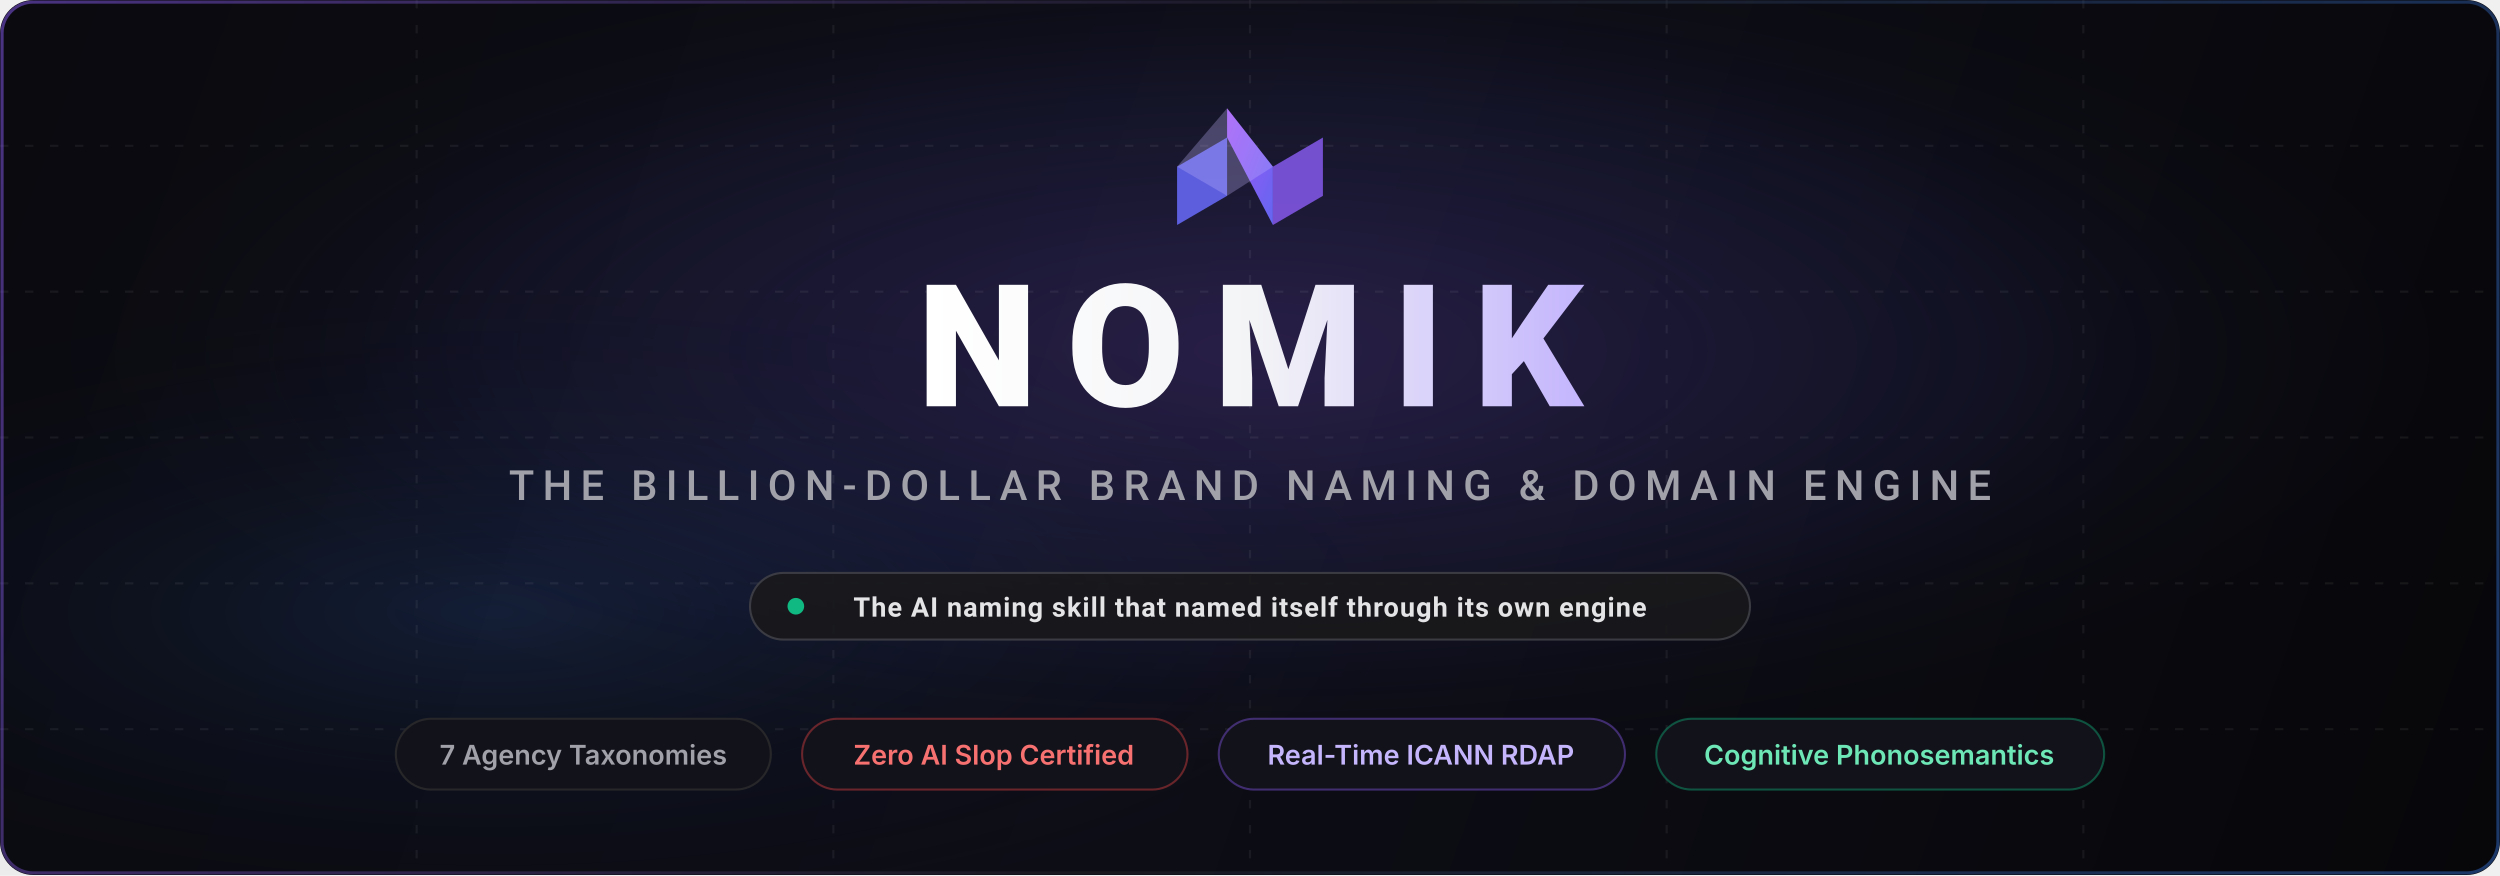
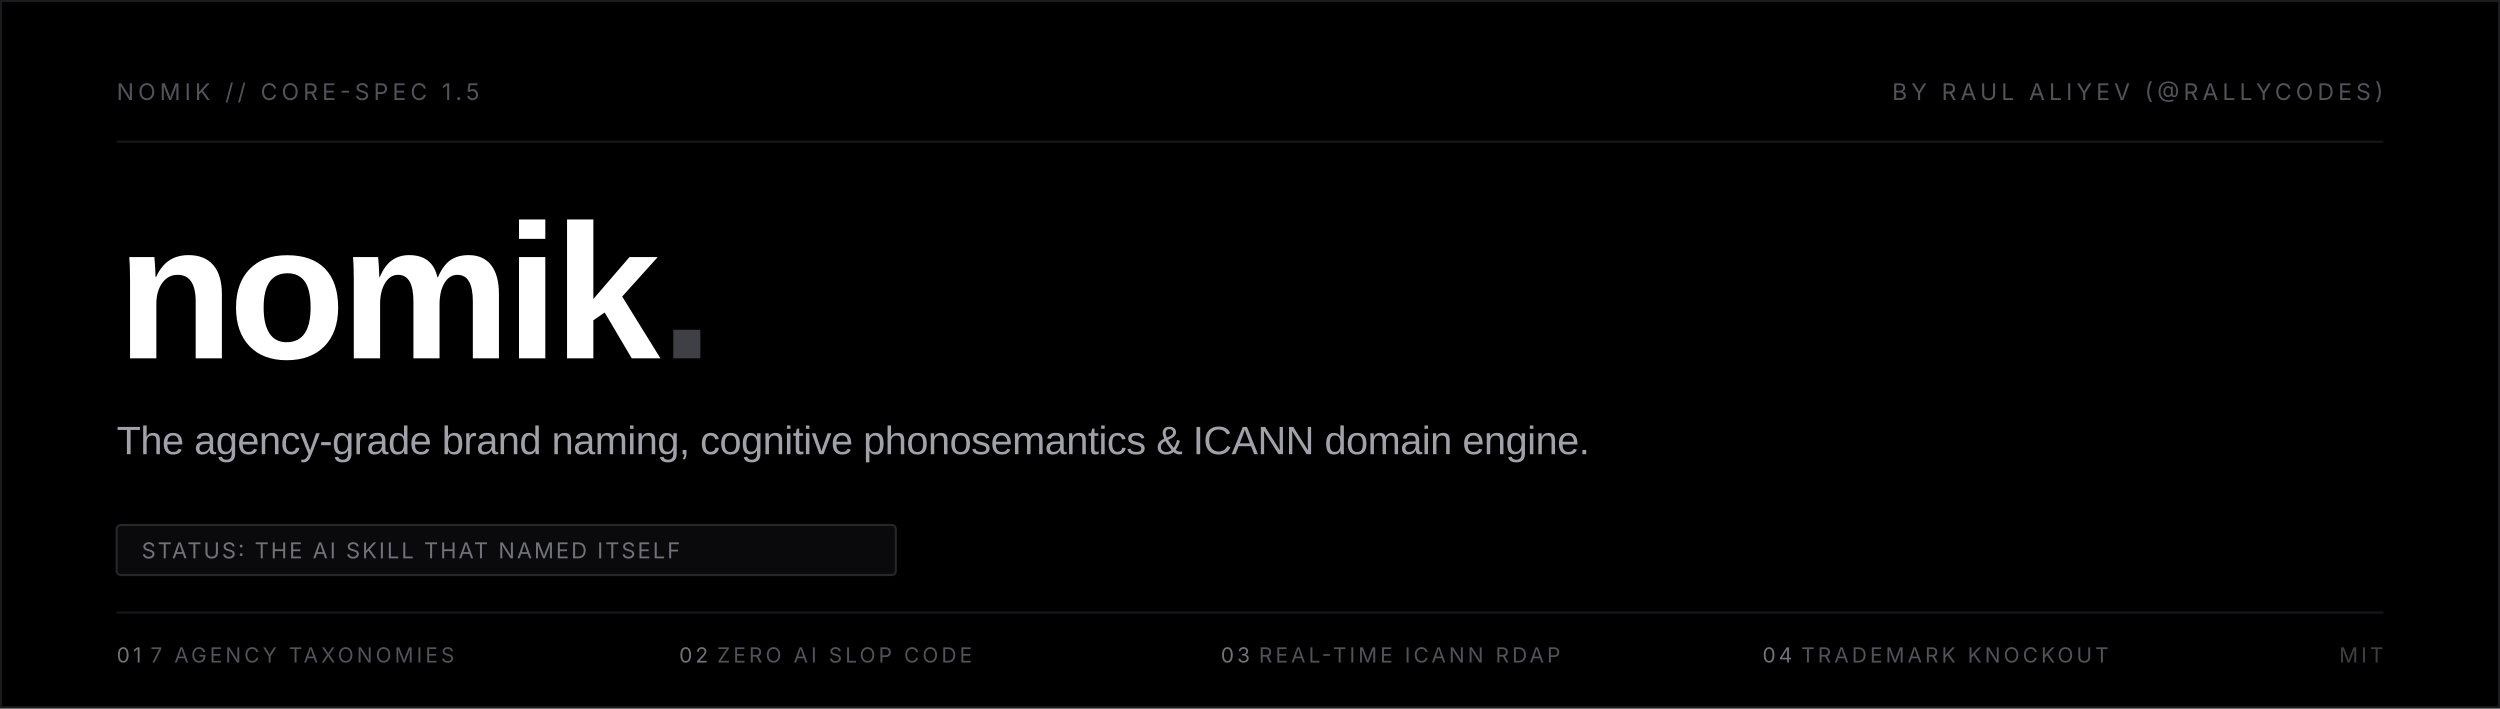
- <svg xmlns="http://www.w3.org/2000/svg" width="1200" height="420" viewBox="0 0 1200 420" fill="none">
-   <defs>
-     <linearGradient id="bg_grad" x1="0" y1="0" x2="1200" y2="420" gradientUnits="userSpaceOnUse">
-       <stop offset="0%" stop-color="#0a0a0f" />
-       <stop offset="50%" stop-color="#0d0d16" />
-       <stop offset="100%" stop-color="#07070a" />
-     </linearGradient>
-     <radialGradient id="glow_purple" cx="50%" cy="40%" r="50%">
-       <stop offset="0%" stop-color="#8b5cf6" stop-opacity="0.22" />
-       <stop offset="60%" stop-color="#6366f1" stop-opacity="0.08" />
-       <stop offset="100%" stop-color="#000000" stop-opacity="0" />
-     </radialGradient>
-     <radialGradient id="glow_blue" cx="20%" cy="70%" r="40%">
-       <stop offset="0%" stop-color="#3b82f6" stop-opacity="0.15" />
-       <stop offset="100%" stop-color="#000000" stop-opacity="0" />
-     </radialGradient>
-     <linearGradient id="title_grad" x1="0" y1="0" x2="1" y2="0">
-       <stop offset="0%" stop-color="#ffffff" />
-       <stop offset="50%" stop-color="#f3f4f6" />
-       <stop offset="100%" stop-color="#c4b5fd" />
-     </linearGradient>
-     <linearGradient id="accent_grad" x1="0" y1="0" x2="1" y2="1">
-       <stop offset="0%" stop-color="#a855f7" />
-       <stop offset="100%" stop-color="#6366f1" />
-     </linearGradient>
-     <linearGradient id="border_grad" x1="0" y1="0" x2="1200" y2="420" gradientUnits="userSpaceOnUse">
-       <stop offset="0%" stop-color="#8b5cf6" stop-opacity="0.5" />
-       <stop offset="50%" stop-color="#27272a" stop-opacity="0.4" />
-       <stop offset="100%" stop-color="#3b82f6" stop-opacity="0.4" />
-     </linearGradient>
-   </defs>
-   <rect width="1200" height="420" rx="16" fill="url(#bg_grad)" />
-   <rect width="1200" height="420" fill="url(#glow_purple)" />
-   <rect width="1200" height="420" fill="url(#glow_blue)" />
-   <g opacity="0.06" stroke="#ffffff" stroke-width="1">
-     <line x1="0" y1="70" x2="1200" y2="70" stroke-dasharray="4 8" />
-     <line x1="0" y1="140" x2="1200" y2="140" stroke-dasharray="4 8" />
-     <line x1="0" y1="210" x2="1200" y2="210" stroke-dasharray="4 8" />
-     <line x1="0" y1="280" x2="1200" y2="280" stroke-dasharray="4 8" />
-     <line x1="0" y1="350" x2="1200" y2="350" stroke-dasharray="4 8" />
-     <line x1="200" y1="0" x2="200" y2="420" stroke-dasharray="4 8" />
-     <line x1="400" y1="0" x2="400" y2="420" stroke-dasharray="4 8" />
-     <line x1="600" y1="0" x2="600" y2="420" stroke-dasharray="4 8" />
-     <line x1="800" y1="0" x2="800" y2="420" stroke-dasharray="4 8" />
-     <line x1="1000" y1="0" x2="1000" y2="420" stroke-dasharray="4 8" />
+ <svg xmlns="http://www.w3.org/2000/svg" width="1200" height="340" viewBox="0 0 1200 340" fill="none">
+   <rect width="1200" height="340" fill="#000000" />
+   <rect x="0.5" y="0.5" width="1199" height="339" stroke="#1c1c1e" stroke-width="1" />
+   <g font-family="-apple-system, BlinkMacSystemFont, 'SF Mono', 'Segoe UI Mono', 'Roboto Mono', monospace" font-size="11" letter-spacing="2" fill="#52525b">
+     <text x="56" y="48">NOMIK // CORE-SPEC 1.5</text>
+     <text x="1144" y="48" text-anchor="end">BY RAUL ALIYEV (@RALLYCODES)</text>
  </g>
-   <rect x="1" y="1" width="1198" height="418" rx="15" stroke="url(#border_grad)" stroke-width="1.5" fill="none" />
-   <g transform="translate(565, 52)">
-     <path d="M0 56 L24 42 L24 14 L0 28 Z" fill="#6366f1" opacity="0.9" />
-     <path d="M24 14 L46 56 L46 28 L24 0 Z" fill="url(#accent_grad)" />
-     <path d="M46 28 L70 14 L70 42 L46 56 Z" fill="#8b5cf6" opacity="0.8" />
-     <path d="M24 0 L46 28 L24 42 L0 28 Z" fill="#c4b5fd" opacity="0.3" />
-   </g>
-   <text x="600" y="195" text-anchor="middle" font-family="-apple-system, BlinkMacSystemFont, 'SF Pro Display', 'Segoe UI', Roboto, sans-serif" font-weight="900" font-size="82" letter-spacing="14" fill="url(#title_grad)">
-     NOMIK
-   </text>
-   <text x="600" y="240" text-anchor="middle" font-family="-apple-system, BlinkMacSystemFont, 'SF Pro Text', 'Segoe UI', Roboto, sans-serif" font-weight="500" font-size="20" letter-spacing="4" fill="#a1a1aa">
-     THE BILLION-DOLLAR BRAND NAMING &amp; DOMAIN ENGINE
-   </text>
-   <g transform="translate(600, 275)">
-     <rect x="-240" y="0" width="480" height="32" rx="16" fill="#18181b" stroke="#3f3f46" stroke-width="1" opacity="0.9" />
-     <circle cx="-218" cy="16" r="4" fill="#10b981" />
-     <text x="0" y="21" text-anchor="middle" font-family="-apple-system, BlinkMacSystemFont, 'SF Pro Text', 'Segoe UI', Roboto, sans-serif" font-size="13" font-weight="600" fill="#e4e4e7" letter-spacing="0.5">
-       The AI naming skill that named itself through its own engine
+   <line x1="56" y1="68" x2="1144" y2="68" stroke="#18181b" stroke-width="1" />
+   <g transform="translate(56, 172)">
+     <text x="0" y="0" font-family="-apple-system, BlinkMacSystemFont, 'SF Pro Display', 'Helvetica Neue', Arial, sans-serif" font-weight="700" font-size="92" letter-spacing="-2.5" fill="#ffffff">
+       nomik<tspan fill="#3f3f46">.</tspan>
    </text>
  </g>
-   <g transform="translate(190, 345)">
-     <g transform="translate(0, 0)">
-       <rect width="180" height="34" rx="17" fill="#12121a" stroke="#27272a" stroke-width="1" />
-       <text x="90" y="22" text-anchor="middle" font-family="-apple-system, BlinkMacSystemFont, 'Segoe UI', sans-serif" font-size="13" font-weight="600" fill="#a1a1aa">
-         7 Agency Taxonomies
-       </text>
-     </g>
-     <g transform="translate(195, 0)">
-       <rect width="185" height="34" rx="17" fill="#12121a" stroke="#ef4444" stroke-opacity="0.4" stroke-width="1" />
-       <text x="92" y="22" text-anchor="middle" font-family="-apple-system, BlinkMacSystemFont, 'Segoe UI', sans-serif" font-size="13" font-weight="600" fill="#f87171">
-         Zero AI Slop Certified
-       </text>
-     </g>
-     <g transform="translate(395, 0)">
-       <rect width="195" height="34" rx="17" fill="#12121a" stroke="#8b5cf6" stroke-opacity="0.4" stroke-width="1" />
-       <text x="97" y="22" text-anchor="middle" font-family="-apple-system, BlinkMacSystemFont, 'Segoe UI', sans-serif" font-size="13" font-weight="600" fill="#c4b5fd">
-         Real-Time ICANN RDAP
-       </text>
-     </g>
-     <g transform="translate(605, 0)">
-       <rect width="215" height="34" rx="17" fill="#12121a" stroke="#10b981" stroke-opacity="0.4" stroke-width="1" />
-       <text x="107" y="22" text-anchor="middle" font-family="-apple-system, BlinkMacSystemFont, 'Segoe UI', sans-serif" font-size="13" font-weight="600" fill="#6ee7b7">
-         Cognitive Phonosemantics
-       </text>
-     </g>
+   <g transform="translate(56, 218)">
+     <text x="0" y="0" font-family="-apple-system, BlinkMacSystemFont, 'SF Pro Text', 'Helvetica Neue', Arial, sans-serif" font-weight="400" font-size="19" letter-spacing="-0.2" fill="#a1a1aa">
+       The agency-grade brand naming, cognitive phonosemantics &amp; ICANN domain engine.
+     </text>
+   </g>
+   <g transform="translate(56, 252)">
+     <rect x="0" y="0" width="374" height="24" rx="2" fill="#0a0a0c" stroke="#27272a" stroke-width="1" />
+     <text x="12" y="16" font-family="-apple-system, BlinkMacSystemFont, 'SF Mono', monospace" font-size="10.5" letter-spacing="1" fill="#71717a">
+       STATUS: THE AI SKILL THAT NAMED ITSELF
+     </text>
+   </g>
+   <line x1="56" y1="294" x2="1144" y2="294" stroke="#18181b" stroke-width="1" />
+   <g transform="translate(56, 318)" font-family="-apple-system, BlinkMacSystemFont, 'SF Mono', 'Segoe UI Mono', monospace" font-size="10" letter-spacing="1.5" fill="#52525b">
+     <text x="0" y="0">
+       <tspan fill="#71717a">01</tspan> 7 AGENCY TAXONOMIES</text>
+     <text x="270" y="0">
+       <tspan fill="#71717a">02</tspan> ZERO AI SLOP CODE</text>
+     <text x="530" y="0">
+       <tspan fill="#71717a">03</tspan> REAL-TIME ICANN RDAP</text>
+     <text x="790" y="0">
+       <tspan fill="#71717a">04</tspan> TRADEMARK KNOCKOUT</text>
+     <text x="1088" y="0" text-anchor="end" fill="#3f3f46">MIT</text>
  </g>
</svg>
